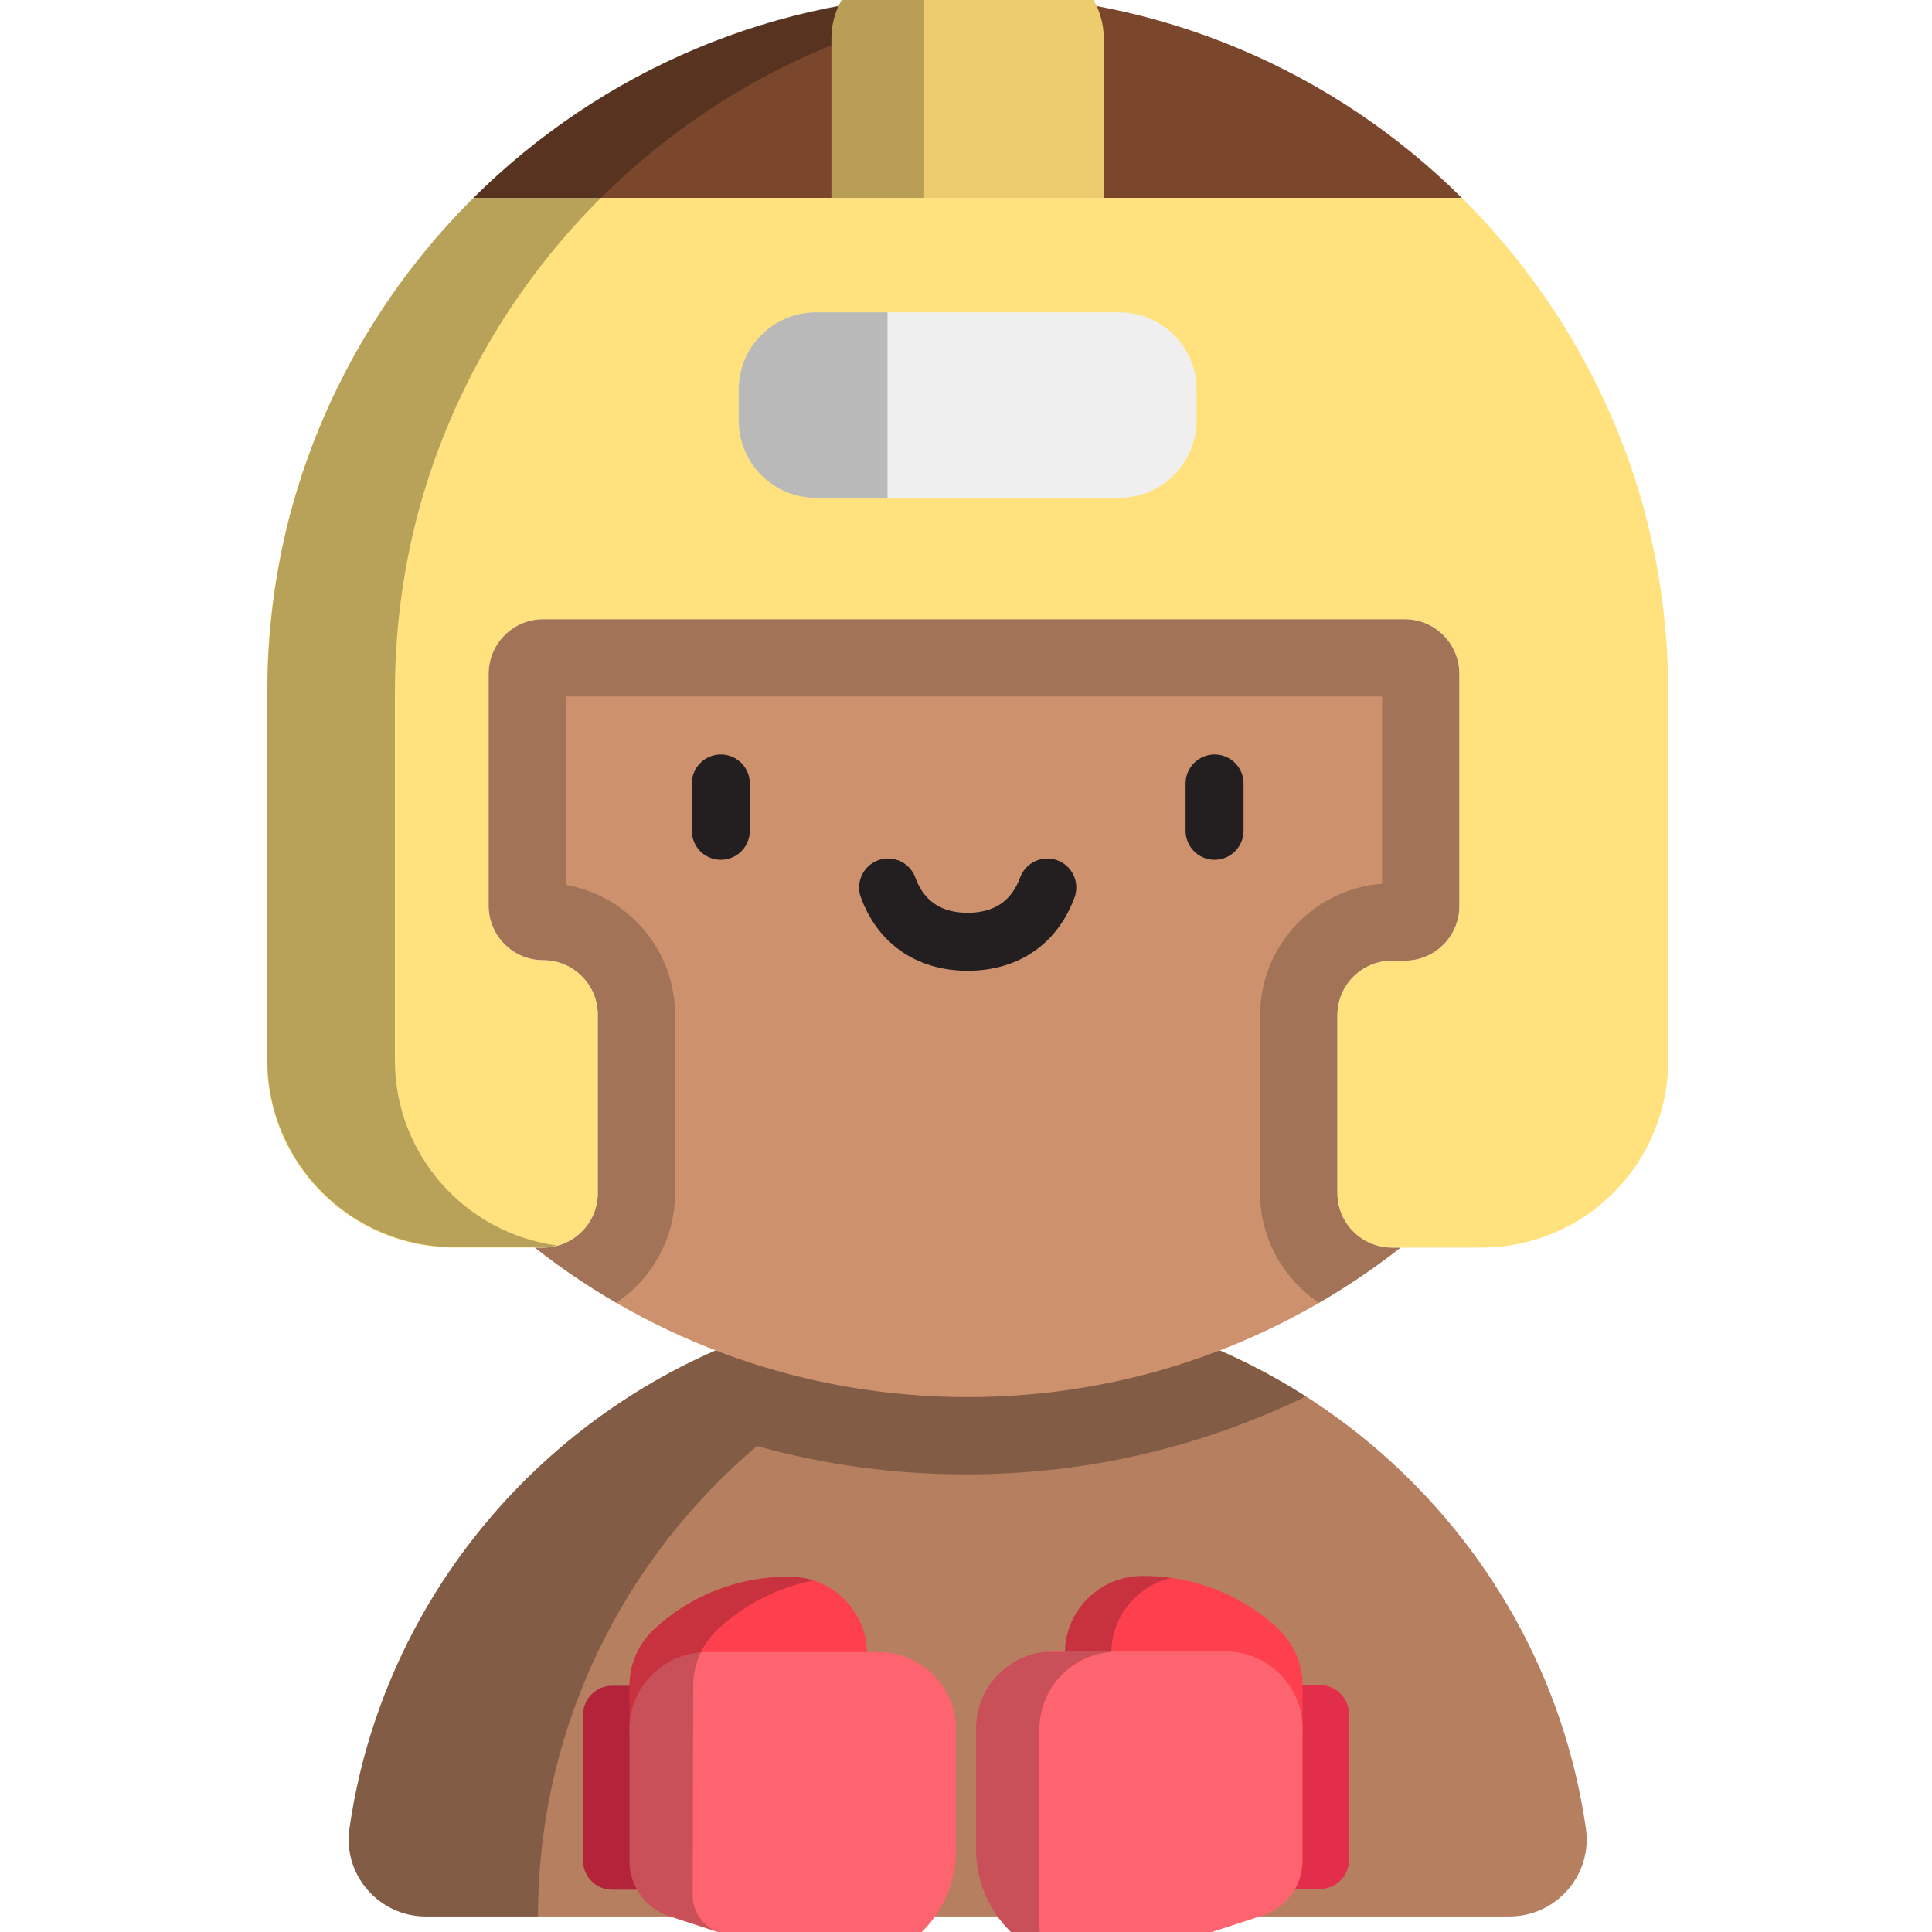
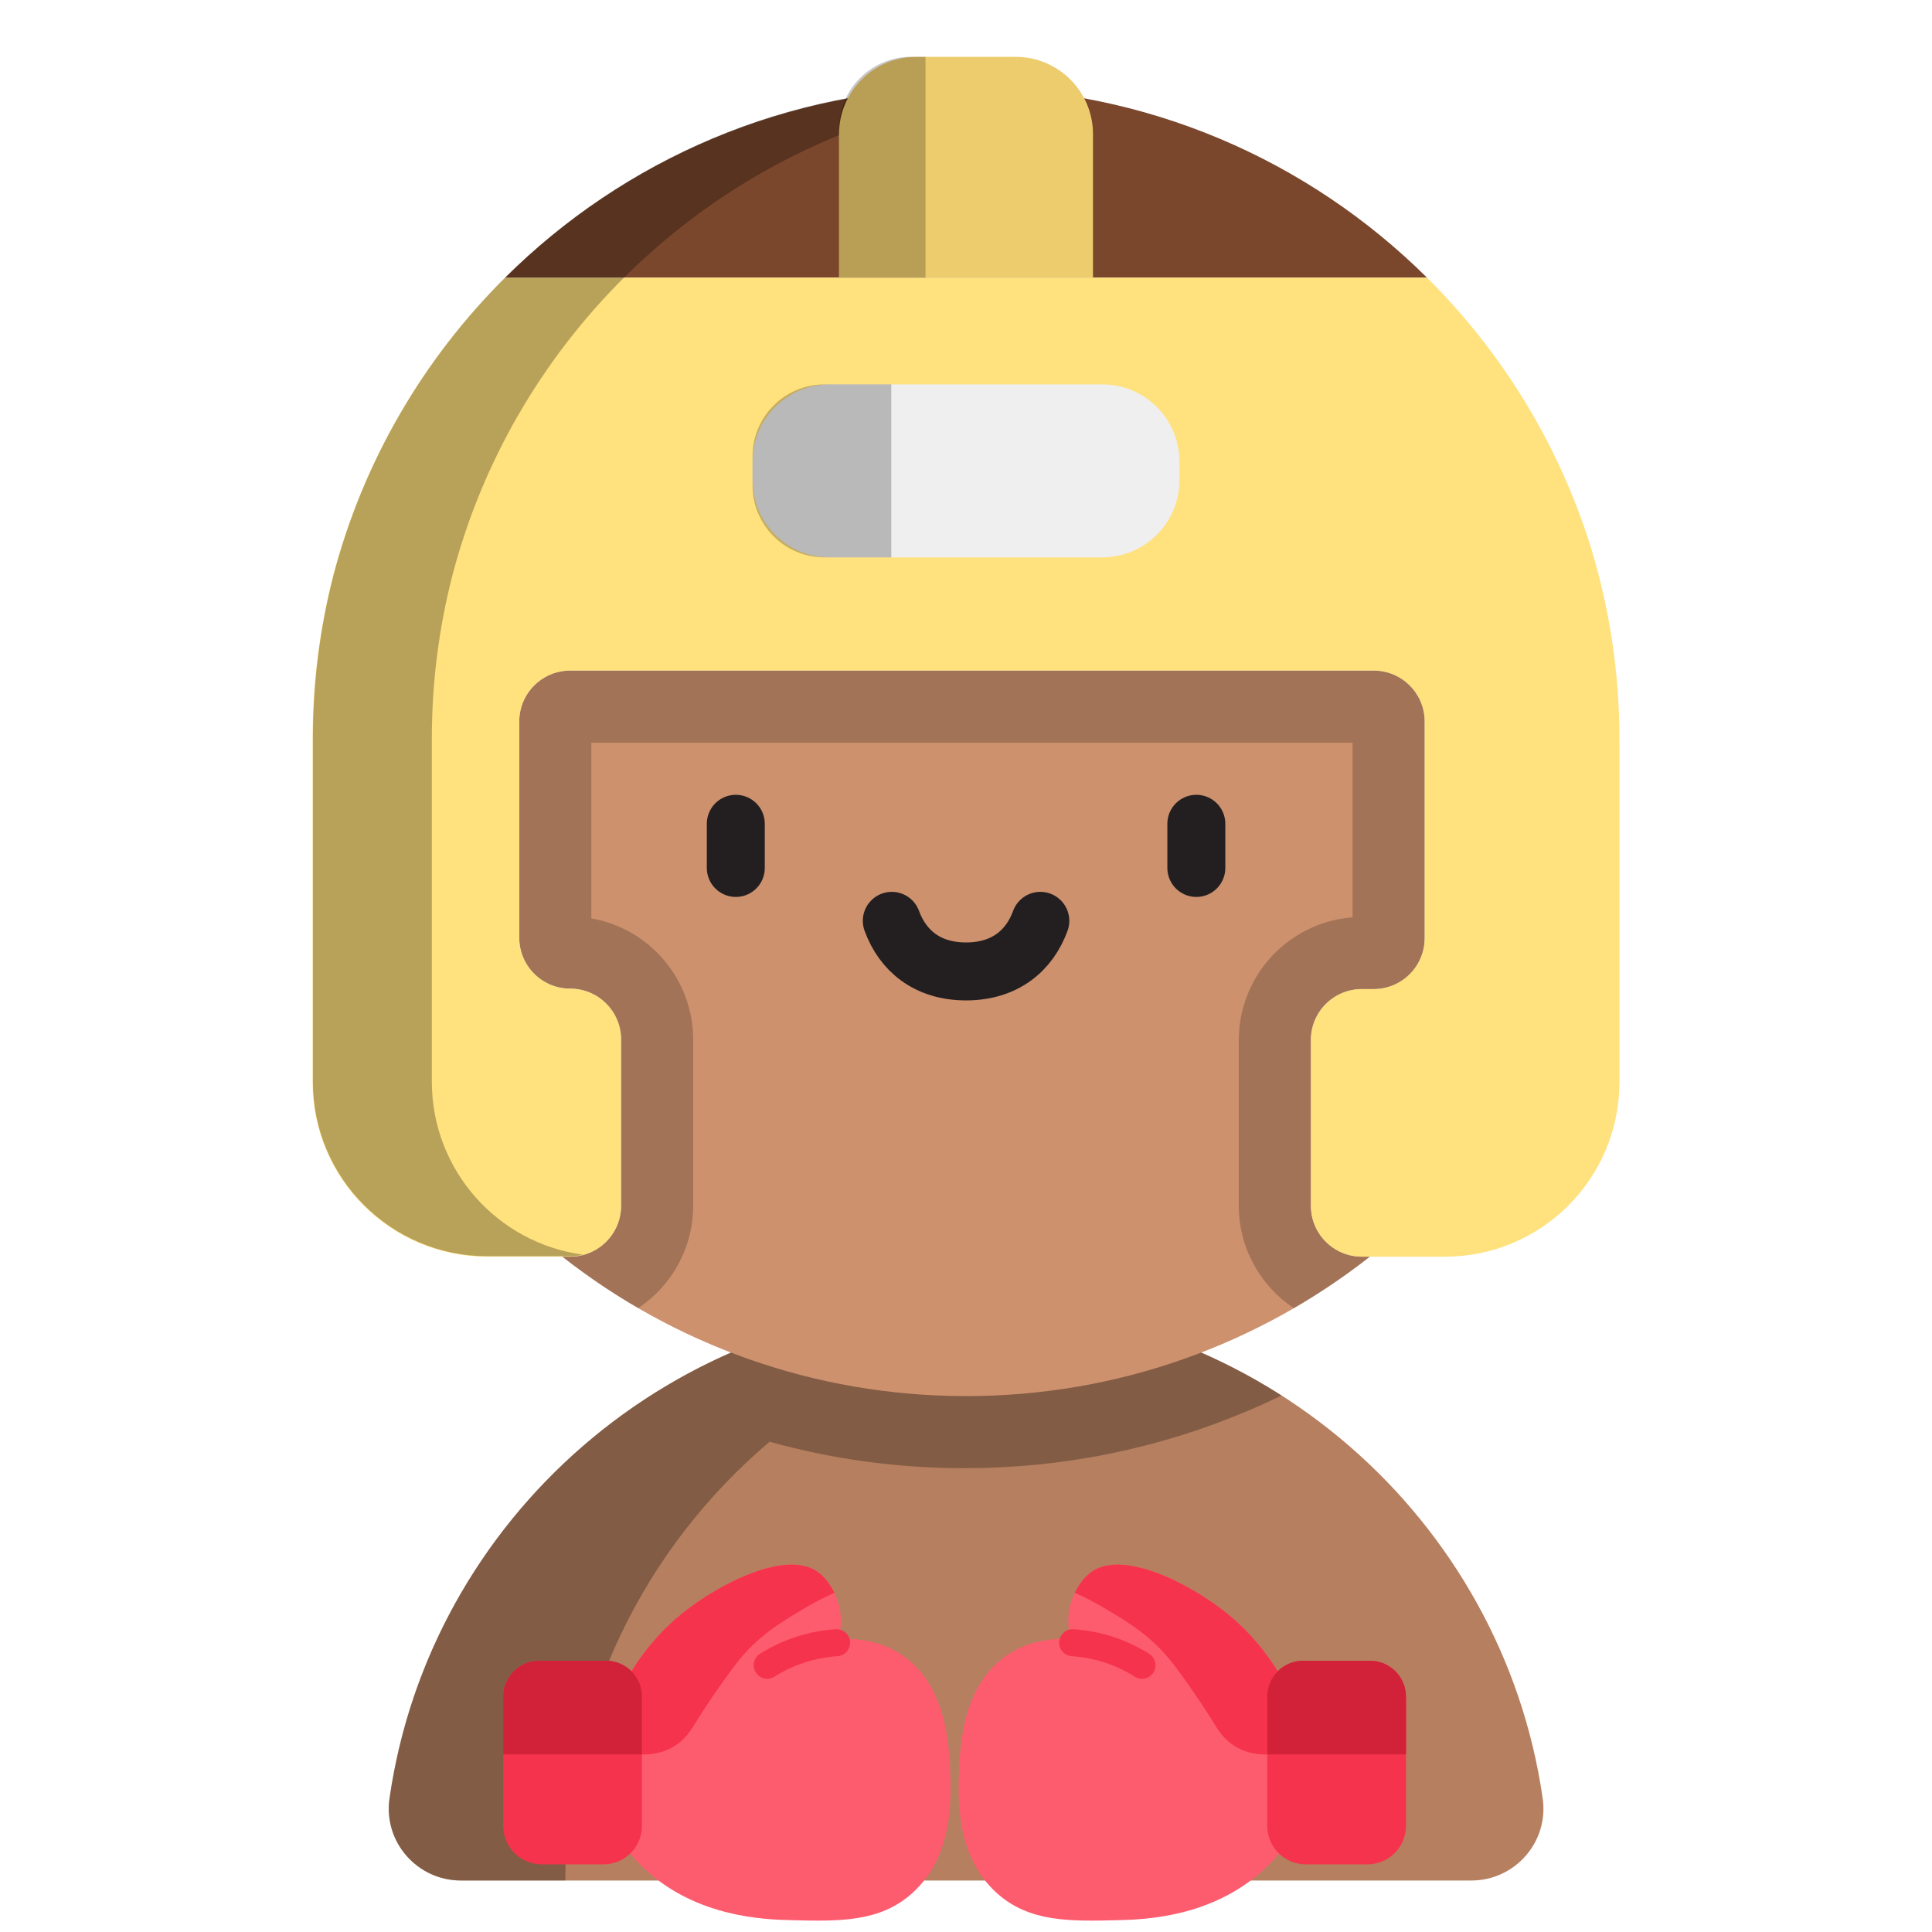
<svg xmlns="http://www.w3.org/2000/svg" viewBox="0 0 1000 1000">
  <defs>
    <style>
      .cls-1 {
        fill: #edcc6e;
      }

      .cls-2 {
+         fill: #fd5c6f;
+       }
+ 
+       .cls-3 {
        fill: #ffe17d;
      }

-       .cls-3 {
+       .cls-4 {
        fill: #7a472d;
      }

-       .cls-4 {
+       .cls-5 {
        opacity: .28;
      }

-       .cls-4, .cls-5, .cls-6, .cls-7 {
+       .cls-5, .cls-6, .cls-7, .cls-8 {
        mix-blend-mode: multiply;
      }

-       .cls-8 {
+       .cls-9 {
+         stroke: #f6334c;
+         stroke-width: 14px;
+       }
+ 
+       .cls-9, .cls-10 {
+         fill: none;
+         stroke-linecap: round;
+         stroke-miterlimit: 10;
+       }
+ 
+       .cls-11 {
+         fill: #d22239;
+       }
+ 
+       .cls-12 {
        isolation: isolate;
      }

-       .cls-9 {
-         fill: #fe646f;
+       .cls-13 {
+         fill: #cd916e;
+       }
+ 
+       .cls-14 {
+         fill: #efefef;
      }

      .cls-10 {
-         fill: #cd916e;
-       }
- 
-       .cls-11 {
-         fill: #e22d4b;
-       }
- 
-       .cls-12 {
-         fill: #efefef;
-       }
- 
-       .cls-13 {
-         fill: none;
        stroke: #231f20;
-         stroke-linecap: round;
-         stroke-miterlimit: 10;
        stroke-width: 30px;
      }

-       .cls-5 {
+       .cls-6 {
        opacity: .21;
      }

-       .cls-6 {
+       .cls-7 {
        opacity: .23;
      }

-       .cls-14 {
+       .cls-15 {
+         fill: #f6334c;
+       }
+ 
+       .cls-16 {
        fill: #b67f5f;
      }

-       .cls-15 {
-         fill: #fd3f4e;
-       }
- 
-       .cls-7 {
+       .cls-8 {
        opacity: .22;
      }
    </style>
  </defs>
-   <g class="cls-8">
+   <g class="cls-12">
    <g id="Layer_4">
      <g>
-         <path class="cls-14" d="M220.5,991.97c-24.29,0-43.08-21.48-39.62-45.53,22.31-155.26,157.08-274.64,319.99-274.64s297.68,119.38,319.99,274.64c3.45,24.04-15.33,45.53-39.62,45.53H220.5Z" />
-         <path class="cls-4" d="M551.27,675.68s0,0,0,0c-.09-.01-.18-.02-.26-.04-1.75-.27-3.51-.53-5.27-.77-.4-.06-.81-.11-1.21-.17-1.55-.21-3.1-.4-4.65-.59-.55-.07-1.11-.13-1.66-.2-1.44-.16-2.88-.32-4.32-.46-.63-.06-1.27-.13-1.9-.19-1.4-.13-2.81-.25-4.22-.37-.65-.05-1.31-.11-1.96-.16-1.44-.11-2.89-.2-4.33-.29-.61-.04-1.22-.08-1.84-.12-1.58-.09-3.16-.16-4.75-.23-.48-.02-.95-.05-1.43-.07-1.94-.07-3.88-.13-5.83-.17-.13,0-.25,0-.38-.01-2.12-.04-4.25-.06-6.38-.06-2.38,0-4.75.03-7.12.08-.54.01-1.08.03-1.62.04-1.82.05-3.64.11-5.45.19-.66.03-1.31.06-1.96.09-1.81.09-3.62.19-5.42.31-.53.03-1.07.07-1.6.1-4.63.33-9.24.75-13.82,1.27-.65.07-1.3.15-1.95.23-1.63.19-3.25.4-4.87.62-.75.1-1.5.2-2.26.31-1.6.23-3.2.47-4.79.72-.67.1-1.34.2-2.01.31-2.19.36-4.37.73-6.54,1.13-.46.09-.92.18-1.39.27-1.72.32-3.43.66-5.14,1.01-.86.18-1.72.36-2.59.55-1.31.28-2.62.57-3.92.86-.94.21-1.88.43-2.81.65-1.26.3-2.51.61-3.76.92-.92.23-1.83.45-2.75.69-1.76.45-3.51.92-5.25,1.41-1.2.33-2.4.68-3.59,1.02-1.09.31-2.18.63-3.27.95-1.12.34-2.23.68-3.34,1.03-.94.29-1.87.59-2.81.89-1.16.37-2.32.75-3.48,1.14-.83.28-1.66.56-2.48.85-4.42,1.52-8.79,3.13-13.12,4.83-.55.21-1.09.43-1.64.64-1.35.54-2.7,1.09-4.04,1.65-.57.24-1.14.47-1.71.71-1.38.58-2.76,1.17-4.13,1.77-.38.17-.77.34-1.15.51-4.8,2.13-9.54,4.36-14.21,6.71-.17.08-.34.17-.51.25-1.51.76-3,1.53-4.5,2.32-.28.15-.57.3-.85.45-1.52.81-3.04,1.62-4.55,2.45-.02,0-.03.02-.05.03-4.95,2.72-9.83,5.56-14.61,8.53,0,0,0,0,0,0-1.53.95-3.06,1.91-4.57,2.89-.07.04-.13.08-.2.13,0,0,0,0,0,0-76.54,49.24-130.74,129.69-144.17,223.15-3.46,24.04,15.33,45.53,39.62,45.53h57.97c0-97.48,43.98-184.79,113.36-243.51,35.01,9.75,71.22,14.67,108.17,14.67,54.4,0,107.19-10.66,156.9-31.69,6.44-2.72,12.78-5.61,19.03-8.65-37.05-23.69-79.3-40.07-124.67-47.12Z" />
-         <path class="cls-10" d="M692.23,617.49v-91.98c0-15.61,12.65-28.26,28.26-28.26h6.62c15.61,0,28.26-12.65,28.26-28.26v-120.22c0-15.61-12.65-28.26-28.26-28.26h-445.95c-15.61,0-28.26,12.65-28.26,28.26v119.98c0,15.61,12.65,28.26,28.26,28.26h0c15.61,0,28.26,12.65,28.26,28.26v92.22c0,15.61-12.65,28.26-28.26,28.26h-4.37c61.71,48.48,139.52,77.39,224.09,77.39s162.37-28.91,224.09-77.39h-4.47c-15.61,0-28.26-12.65-28.26-28.26Z" />
-         <line class="cls-13" x1="373.09" y1="405.52" x2="373.09" y2="430.03" />
-         <line class="cls-13" x1="628.66" y1="405.52" x2="628.66" y2="430.03" />
-         <path class="cls-13" d="M542.09,459.37c-6.01,16.51-19.63,28.09-41.21,28.09s-35.21-11.57-41.21-28.09" />
-         <path class="cls-3" d="M500.87-2.99c-99.79,0-190.18,40.26-255.81,105.43h511.61C691.05,37.28,600.66-2.99,500.87-2.99Z" />
-         <path class="cls-2" d="M847.37,251.36c-17.85-56.96-49.36-107.88-90.7-148.92H245.07c-45.41,45.09-78.97,102.11-95.58,165.97-7.36,28.8-11.28,58.97-11.28,90.06v190.44c0,53.48,43.36,96.84,96.84,96.84h46.11c15.61,0,28.26-12.65,28.26-28.26v-92.22c0-15.61-12.65-28.26-28.26-28.26h0c-15.61,0-28.26-12.65-28.26-28.26v-119.98c0-15.61,12.65-28.26,28.26-28.26h445.95c15.61,0,28.26,12.65,28.26,28.26v120.22c0,15.61-12.65,28.26-28.26,28.26h-6.62c-15.61,0-28.26,12.65-28.26,28.26v91.98c0,15.61,12.65,28.26,28.26,28.26h46.14c53.48,0,96.83-43.35,96.83-96.83v-190.45c0-37.29-5.63-73.26-16.08-107.11Z" />
-         <path class="cls-4" d="M204.4,548.67v-190.44c0-31.09,3.92-61.26,11.28-90.06,16.61-63.86,50.17-120.87,95.58-165.97C369.57,44.3,447.43,6.06,534.06-1.75c-10.87-.98-21.88-1.48-33-1.48-99.79,0-190.18,40.26-255.81,105.43-45.41,45.09-78.97,102.11-95.58,165.97-7.36,28.8-11.28,58.97-11.28,90.06v190.44c0,53.48,43.36,96.84,96.84,96.84h46.11c2.4,0,4.72-.3,6.95-.86-47.36-6.33-83.9-46.88-83.9-95.98Z" />
-         <path class="cls-1" d="M470.36-20.12h60.94c22.08,0,40,17.92,40,40v82.55h-140.94V19.88c0-22.08,17.92-40,40-40Z" />
-         <rect class="cls-12" x="382.36" y="161.67" width="236.94" height="96" rx="40" ry="40" />
-         <path class="cls-5" d="M755.37,348.77v120.22c0,15.61-12.66,28.26-28.26,28.26h-6.62c-15.61,0-28.26,12.65-28.26,28.26v91.98c0,15.61,12.65,28.26,28.26,28.26h4.47c-13.34,10.48-27.43,20.04-42.18,28.6-18.4-12.23-30.55-33.15-30.55-56.86v-91.98c0-35.92,27.88-65.45,63.14-68.07v-96.93h-422.47v97.51c32.06,5.58,56.51,33.61,56.51,67.25v92.22c0,23.69-12.13,44.6-30.5,56.83-14.73-8.55-28.8-18.1-42.13-28.57h4.38c15.6,0,28.26-12.65,28.26-28.26v-92.22c0-7.8-3.17-14.87-8.28-19.98-5.11-5.12-12.18-8.28-19.98-8.28-15.61,0-28.26-12.65-28.26-28.26v-119.98c0-15.61,12.65-28.26,28.26-28.26h445.95c15.6,0,28.26,12.65,28.26,28.26Z" />
-         <path class="cls-6" d="M459.37,161.67h-37.01c-22.09,0-40,17.91-40,40v16c0,22.09,17.91,40,40,40h37.01v-96Z" />
-         <path class="cls-7" d="M478.37-20.12h-8.01c-22.09,0-40,17.91-40,40v82.55h48.01V-20.12Z" />
+         <path class="cls-16" d="M238.55,973.35c-22.65,0-40.18-20.04-36.95-42.46,20.81-144.81,146.5-256.15,298.45-256.15s277.63,111.34,298.45,256.15c3.22,22.42-14.3,42.46-36.95,42.46H238.55Z" />
+         <path class="cls-5" d="M547.04,678.36s0,0,0,0c-.08-.01-.16-.02-.25-.04-1.63-.25-3.27-.49-4.92-.72-.38-.05-.75-.1-1.13-.15-1.44-.19-2.89-.37-4.34-.55-.52-.06-1.03-.12-1.55-.18-1.34-.15-2.68-.29-4.03-.43-.59-.06-1.18-.12-1.77-.18-1.31-.12-2.62-.24-3.94-.34-.61-.05-1.22-.1-1.83-.15-1.34-.1-2.69-.19-4.04-.27-.57-.04-1.14-.08-1.71-.11-1.47-.08-2.95-.15-4.43-.21-.45-.02-.89-.04-1.34-.06-1.81-.07-3.62-.12-5.44-.16-.12,0-.23,0-.35,0-1.98-.04-3.96-.06-5.95-.06-2.22,0-4.43.03-6.64.08-.5.01-1.01.03-1.51.04-1.7.04-3.39.1-5.08.17-.61.03-1.22.05-1.83.08-1.69.08-3.37.18-5.05.29-.5.03-1,.06-1.5.1-4.32.3-8.62.7-12.89,1.18-.61.07-1.21.14-1.82.22-1.52.18-3.03.37-4.54.57-.7.09-1.4.19-2.1.29-1.49.21-2.98.44-4.47.67-.62.1-1.25.19-1.87.29-2.04.33-4.07.68-6.1,1.05-.43.08-.86.17-1.29.25-1.6.3-3.2.61-4.79.94-.81.17-1.61.34-2.41.51-1.22.26-2.44.53-3.66.8-.88.2-1.75.4-2.62.61-1.17.28-2.34.56-3.51.86-.85.21-1.71.42-2.56.64-1.64.42-3.27.86-4.9,1.31-1.12.31-2.24.63-3.35.95-1.02.29-2.03.59-3.05.89-1.04.31-2.08.64-3.11.96-.87.27-1.75.55-2.62.83-1.08.35-2.17.7-3.24,1.06-.77.26-1.54.53-2.32.79-4.12,1.42-8.2,2.92-12.23,4.5-.51.2-1.02.4-1.53.6-1.26.5-2.51,1.02-3.77,1.54-.53.22-1.06.44-1.59.66-1.29.54-2.57,1.09-3.85,1.65-.36.16-.72.32-1.07.48-4.48,1.98-8.9,4.07-13.26,6.26-.16.08-.32.16-.47.24-1.4.71-2.8,1.43-4.19,2.16-.27.14-.53.28-.79.42-1.42.75-2.84,1.51-4.25,2.28-.02,0-.03.02-.05.03-4.62,2.54-9.16,5.19-13.63,7.95,0,0,0,0,0,0-1.43.88-2.85,1.78-4.26,2.69-.06.04-.13.08-.19.12,0,0,0,0,0,0-71.39,45.93-121.94,120.96-134.46,208.13-3.23,22.42,14.3,42.46,36.95,42.46h54.07c0-90.92,41.02-172.34,105.72-227.11,32.65,9.09,66.42,13.69,100.89,13.69,50.73,0,99.97-9.94,146.34-29.56,6-2.54,11.92-5.24,17.75-8.07-34.55-22.09-73.96-37.38-116.28-43.94Z" />
+         <path class="cls-13" d="M678.51,624.09v-85.79c0-14.56,11.8-26.36,26.36-26.36h6.17c14.56,0,26.36-11.8,26.36-26.36v-112.13c0-14.56-11.8-26.36-26.36-26.36h-415.92c-14.56,0-26.36,11.8-26.36,26.36v111.9c0,14.56,11.8,26.36,26.36,26.36h0c14.56,0,26.36,11.8,26.36,26.36v86.01c0,14.56-11.8,26.36-26.36,26.36h-4.08c57.56,45.21,130.13,72.18,209,72.18s151.44-26.96,209-72.18h-4.17c-14.56,0-26.36-11.8-26.36-26.36Z" />
+         <line class="cls-10" x1="380.85" y1="426.39" x2="380.85" y2="449.25" />
+         <line class="cls-10" x1="619.22" y1="426.39" x2="619.22" y2="449.25" />
+         <path class="cls-10" d="M538.47,476.62c-5.6,15.4-18.31,26.19-38.44,26.19s-32.84-10.8-38.44-26.19" />
+         <path class="cls-4" d="M500.04,45.39c-93.07,0-177.37,37.55-238.58,98.33h477.16c-61.21-60.78-145.51-98.33-238.58-98.33Z" />
+         <path class="cls-3" d="M823.21,282.61c-16.65-53.12-46.04-100.61-84.59-138.89h-477.16c-42.36,42.06-73.65,95.24-89.15,154.79-6.87,26.86-10.52,55-10.52,84v177.62c0,49.88,40.44,90.32,90.32,90.32h43.01c14.56,0,26.36-11.8,26.36-26.36v-86.01c0-14.56-11.8-26.36-26.36-26.36h0c-14.56,0-26.36-11.8-26.36-26.36v-111.9c0-14.56,11.8-26.36,26.36-26.36h415.92c14.56,0,26.36,11.8,26.36,26.36v112.13c0,14.56-11.8,26.36-26.36,26.36h-6.17c-14.56,0-26.36,11.8-26.36,26.36v85.79c0,14.56,11.8,26.36,26.36,26.36h43.03c49.88,0,90.31-40.43,90.31-90.31v-177.63c0-34.78-5.25-68.32-15-99.9Z" />
+         <path class="cls-5" d="M223.52,559.9v-177.62c0-29,3.65-57.14,10.52-84,15.49-59.56,46.79-112.74,89.15-154.79,54.39-54,127-89.67,207.8-96.95-10.14-.91-20.4-1.38-30.78-1.38-93.07,0-177.37,37.55-238.58,98.33-42.36,42.06-73.65,95.24-89.15,154.79-6.87,26.86-10.52,55-10.52,84v177.62c0,49.88,40.44,90.32,90.32,90.32h43.01c2.24,0,4.41-.28,6.48-.81-44.17-5.9-78.25-43.73-78.25-89.51Z" />
+         <path class="cls-1" d="M474.28,29.42h51.45c22.08,0,40,17.92,40,40v74.3h-131.45v-74.3c0-22.08,17.92-40,40-40Z" />
+         <rect class="cls-14" x="389.51" y="198.96" width="220.98" height="89.54" rx="40" ry="40" />
+         <path class="cls-6" d="M737.4,373.46v112.13c0,14.56-11.81,26.36-26.36,26.36h-6.17c-14.56,0-26.36,11.8-26.36,26.36v85.79c0,14.56,11.8,26.36,26.36,26.36h4.17c-12.44,9.77-25.58,18.69-39.34,26.67-17.16-11.41-28.49-30.92-28.49-53.03v-85.79c0-33.5,26-61.04,58.89-63.49v-90.4h-394.02v90.94c29.9,5.2,52.7,31.35,52.7,62.72v86.01c0,22.09-11.31,41.6-28.45,53-13.74-7.97-26.86-16.88-39.29-26.65h4.09c14.55,0,26.36-11.8,26.36-26.36v-86.01c0-7.27-2.96-13.87-7.72-18.63-4.77-4.78-11.36-7.72-18.63-7.72-14.56,0-26.36-11.8-26.36-26.36v-111.9c0-14.56,11.8-26.36,26.36-26.36h415.92c14.55,0,26.36,11.8,26.36,26.36Z" />
+         <path class="cls-7" d="M461.33,198.96h-34.52c-20.6,0-37.31,16.7-37.31,37.31v14.92c0,20.6,16.7,37.31,37.31,37.31h34.52v-89.54Z" />
+         <path class="cls-8" d="M479.05,29.42h-7.47c-20.6,0-37.31,16.7-37.31,37.31v76.99h44.78V29.42Z" />
        <g>
-           <g>
-             <path class="cls-11" d="M280.02,894.34h105.56v47c0,8.28-6.72,15-15,15h-75.56c-8.28,0-15-6.72-15-15v-47h0Z" transform="translate(1258.14 592.53) rotate(90)" />
-             <path class="cls-15" d="M325.8,899.11v-26.56c0-11.12,4.63-21.74,12.78-29.31h0c18.78-17.44,43.46-27.13,69.09-27.13h1.13c22.09,0,40,17.91,40,40v43h-123Z" />
-             <path class="cls-9" d="M416.23,1014.54c38.77,12.62,78.57-16.28,78.57-57.05v-62.38c0-22.09-17.91-40-40-40h-89c-22.09,0-40,17.91-40,40v68.21c0,12.99,8.36,24.51,20.72,28.53l69.72,22.69Z" />
-             <path class="cls-5" d="M372.14,1000.15l3.63,1.22-29.26-9.52c-7.29-2.37-13.18-7.37-16.79-13.74h-12.92c-8.29,0-15-6.72-15-15v-75.56c0-8.28,6.71-15,15-15h9c0-5.56,1.16-11,3.33-15.99,2.18-4.99,5.38-9.53,9.45-13.32,18.78-17.44,43.46-27.13,69.09-27.13h1.13c4.27,0,8.39.67,12.25,1.91-18.39,3.62-35.55,12.29-49.47,25.22-4.07,3.79-7.27,8.33-9.45,13.32-2.17,4.99-3.33,10.43-3.33,15.99l-.27,108.59c-.03,8.61,5.46,16.26,13.61,19.01Z" />
-           </g>
-           <g>
-             <path class="cls-11" d="M629.42,893.96h75.56c8.28,0,15,6.72,15,15v47h-105.56v-47c0-8.28,6.72-15,15-15Z" transform="translate(1592.16 257.77) rotate(90)" />
-             <path class="cls-15" d="M674.2,898.74v-26.56c0-11.12-4.63-21.74-12.78-29.31h0c-18.78-17.44-43.46-27.13-69.09-27.13h-1.13c-22.09,0-40,17.91-40,40v43h123Z" />
-             <path class="cls-9" d="M583.77,1014.17c-38.77,12.62-78.57-16.28-78.57-57.05v-62.38c0-22.09,17.91-40,40-40h89c22.09,0,40,17.91,40,40v68.21c0,12.99-8.36,24.51-20.72,28.53l-69.72,22.69Z" />
-             <path class="cls-5" d="M606.36,816.72c-17.52,3.96-30.69,19.41-31.15,38.02v.36c-9.21.63-17.56,4.39-24.01,10.22-8.11,7.31-13.2,17.9-13.2,29.68v102c0,7.92,4.6,14.76,11.27,18-24.8-6.88-44.07-29.5-44.07-57.88v-62.38c0-20.55,15.51-37.49,35.46-39.74h10.55v-.26c.53-21.63,18.24-39,39.99-39h1.13c4.72,0,9.41.33,14.03.98Z" />
-           </g>
+           <path class="cls-2" d="M323.88,956.59c2.26,2.94,5.65,6.96,10.26,11.19,26.64,24.48,61.06,25.77,75.55,26.11,24.77.58,45.73,1.07,62.49-13.99,21.46-19.28,20.16-49.79,19.59-63.42-.56-13.22-1.93-45.43-26.11-60.62-11.91-7.48-24.62-7.86-31.71-7.46.89-3.13,2.45-10.28,0-18.65-2.04-6.95-6.29-12.85-10.26-15.86-16.07-12.14-51.16,5.42-70.88,21.45-8.66,7.03-21.48,19.56-31.71,40.1l2.8,81.14Z" />
+           <path class="cls-9" d="M397.1,861.93c5.04-3.18,12.25-6.92,21.45-9.33,5.38-1.41,10.29-2.07,14.46-2.33" />
+           <rect class="cls-15" x="260.46" y="859.6" width="71.82" height="105.39" rx="19.95" ry="19.95" />
+           <path class="cls-15" d="M431.86,824.42c-5.05,2.27-10.29,4.95-15.64,8.13-11.96,7.11-24.58,14.61-35.44,28.91-11.86,15.62-20.52,29.85-20.52,29.85-2.35,3.86-5.56,9.33-12.12,13.06-5.89,3.34-11.89,3.81-15.86,3.73h-71.82v-29.89c0-10.28,8.33-18.61,18.61-18.61h34.6c.96,0,1.91.07,2.84.21.55.08,1.08.19,1.61.33.97.23,1.9.54,2.81.92.55.23,1.09.49,1.61.78,1.59.87,3.05,1.96,4.32,3.23,8.96-14.52,18.85-23.96,25.94-29.72,19.73-16.02,54.81-33.59,70.88-21.45,2.91,2.2,5.96,5.94,8.18,10.52Z" />
+           <path class="cls-11" d="M332.28,878.2v29.89h-71.82v-29.89c0-10.28,8.33-18.61,18.61-18.61h34.6c.96,0,1.91.07,2.84.21.55.08,1.08.19,1.61.33.97.23,1.9.54,2.81.92.55.23,1.09.49,1.61.78,1.59.87,3.05,1.96,4.32,3.23,3.35,3.37,5.42,8,5.42,13.13Z" />
+         </g>
+         <g>
+           <path class="cls-2" d="M664.31,956.59c-2.26,2.94-5.65,6.96-10.26,11.19-26.64,24.48-61.06,25.77-75.55,26.11-24.77.58-45.73,1.07-62.49-13.99-21.46-19.28-20.16-49.79-19.59-63.42.56-13.22,1.93-45.43,26.11-60.62,11.91-7.48,24.62-7.86,31.71-7.46-.89-3.13-2.45-10.28,0-18.65,2.04-6.95,6.29-12.85,10.26-15.86,16.07-12.14,51.16,5.42,70.88,21.45,8.66,7.03,21.48,19.56,31.71,40.1-.93,27.05-1.87,54.09-2.8,81.14Z" />
+           <path class="cls-9" d="M591.09,861.93c-5.04-3.18-12.25-6.92-21.45-9.33-5.38-1.41-10.29-2.07-14.46-2.33" />
+           <rect class="cls-15" x="655.91" y="859.6" width="71.82" height="105.39" rx="19.95" ry="19.95" transform="translate(1383.64 1824.59) rotate(180)" />
+           <path class="cls-15" d="M556.33,824.42c5.05,2.27,10.29,4.95,15.64,8.13,11.96,7.11,24.58,14.61,35.44,28.91,11.86,15.62,20.52,29.85,20.52,29.85,2.35,3.86,5.56,9.33,12.12,13.06,5.89,3.34,11.89,3.81,15.86,3.73h71.82v-29.89c0-10.28-8.33-18.61-18.61-18.61h-34.6c-.96,0-1.91.07-2.84.21-.55.08-1.08.19-1.61.33-.97.23-1.9.54-2.81.92-.55.23-1.09.49-1.61.78-1.59.87-3.05,1.96-4.32,3.23-8.96-14.52-18.85-23.96-25.94-29.72-19.73-16.02-54.81-33.59-70.88-21.45-2.91,2.2-5.96,5.94-8.18,10.52Z" />
+           <path class="cls-11" d="M655.91,878.2v29.89h71.82v-29.89c0-10.28-8.33-18.61-18.61-18.61h-34.6c-.96,0-1.91.07-2.84.21-.55.08-1.08.19-1.61.33-.97.23-1.9.54-2.81.92-.55.23-1.09.49-1.61.78-1.59.87-3.05,1.96-4.32,3.23-3.35,3.37-5.42,8-5.42,13.13Z" />
        </g>
      </g>
    </g>
  </g>
</svg>
